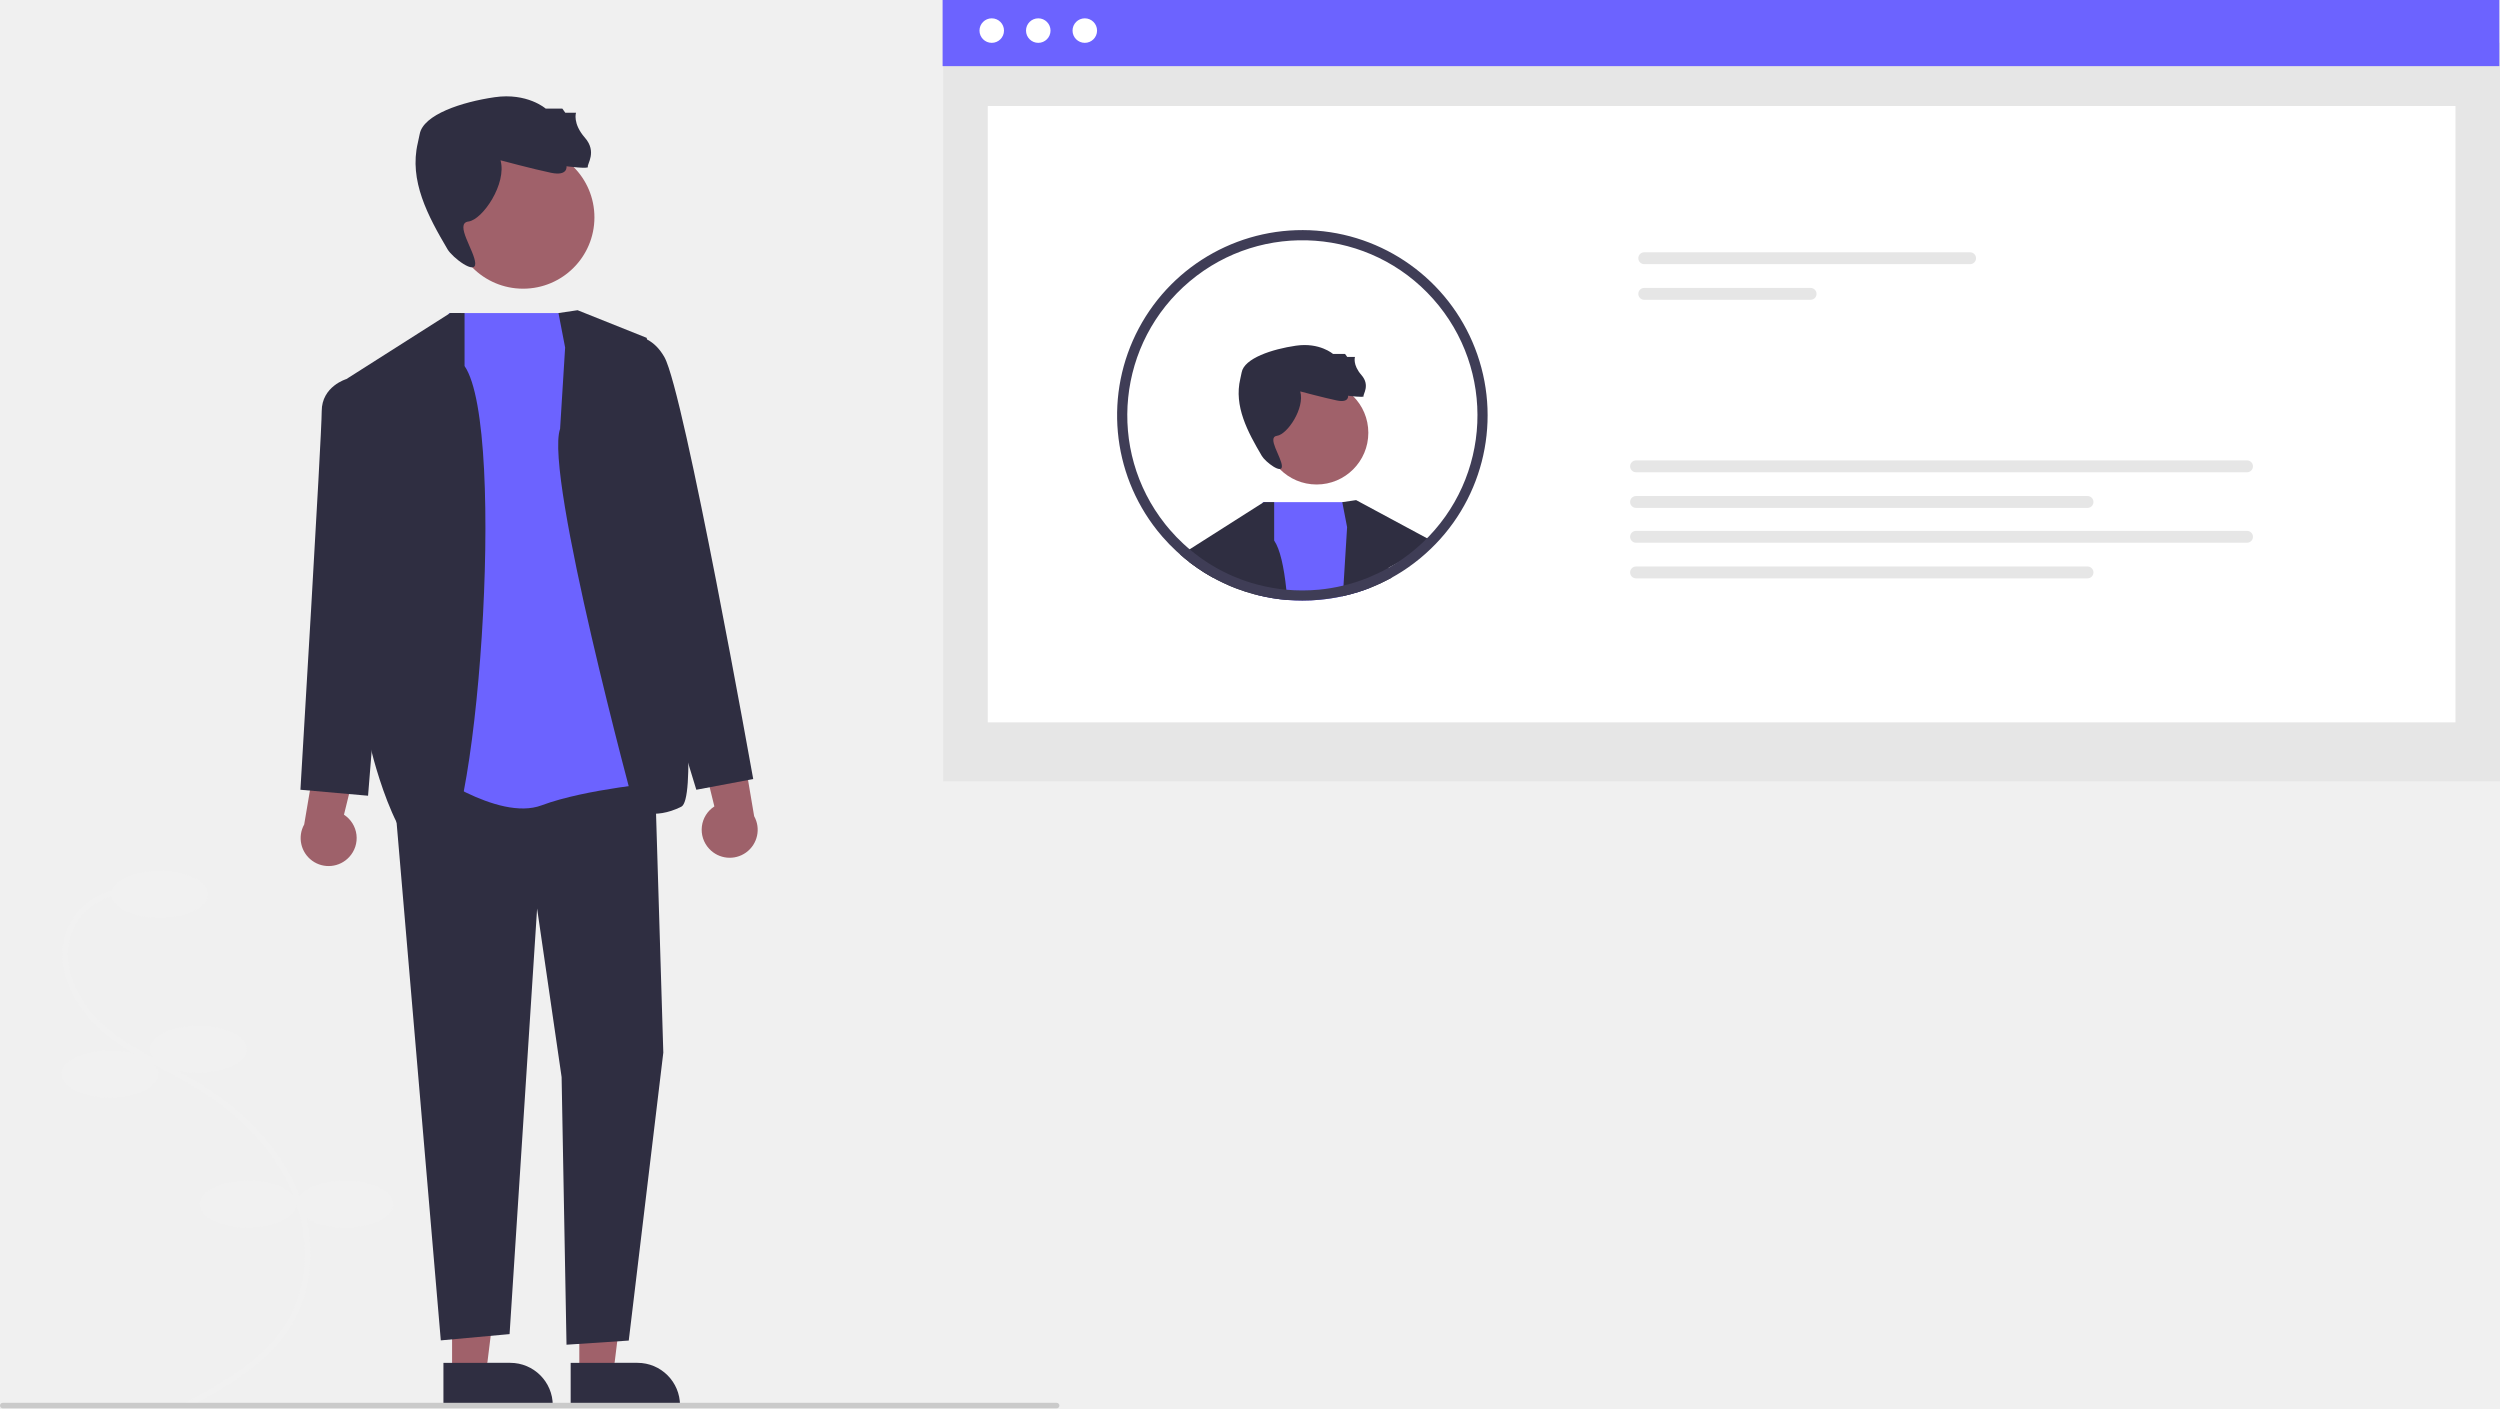
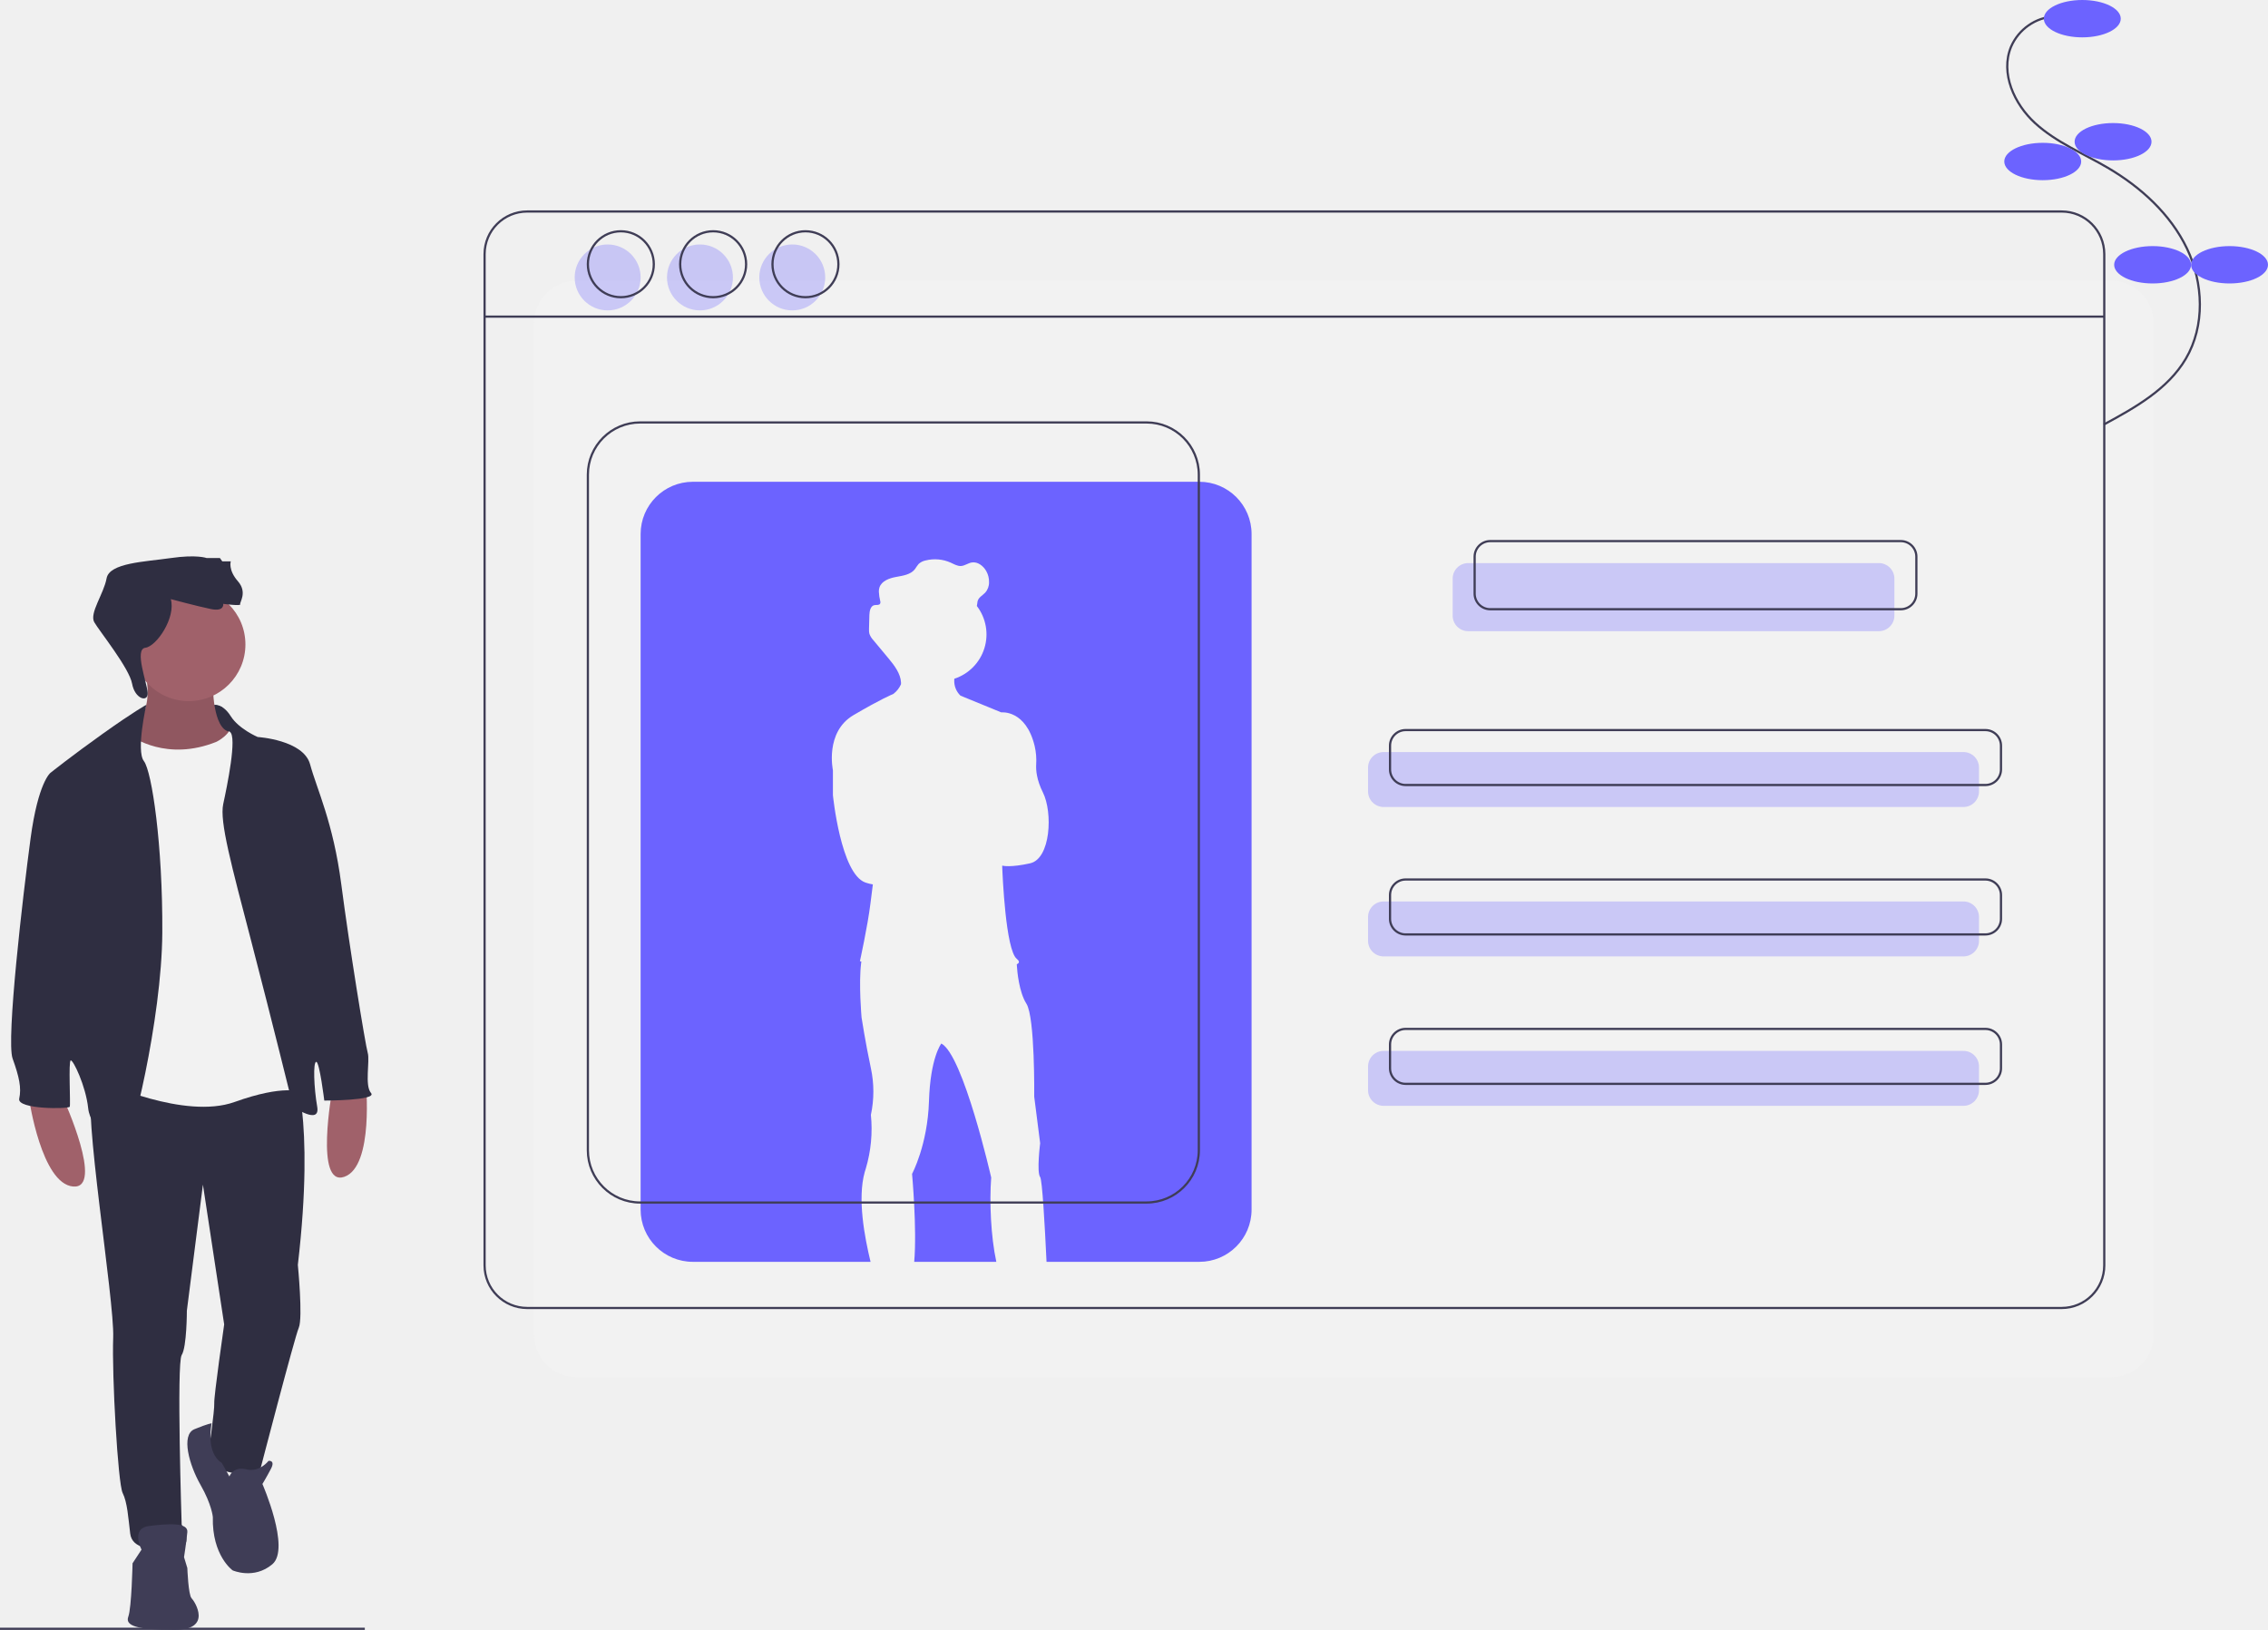
- <svg xmlns="http://www.w3.org/2000/svg" data-name="Layer 1" width="903.807" height="509.145" viewBox="0 0 903.807 509.145">
-   <path d="M216.096,704.318l-.951-1.759c12.753-6.897,28.626-15.481,36.916-29.567,8.172-13.886,8.356-32.743.479-49.211-6.704-14.016-19.018-26.572-35.611-36.313-3.273-1.921-6.709-3.742-10.031-5.503-8.031-4.256-16.336-8.658-23.184-14.903-9.432-8.601-16.568-23.035-11.249-35.891a23.856,23.856,0,0,1,20.677-14.467l.113,1.997a21.861,21.861,0,0,0-18.948,13.248c-4.943,11.947,1.839,25.505,10.754,33.636,6.661,6.074,14.852,10.415,22.773,14.613,3.342,1.771,6.797,3.603,10.108,5.546,16.938,9.943,29.526,22.798,36.403,37.174,8.16,17.061,7.946,36.637-.559,51.089C245.211,688.572,229.068,697.303,216.096,704.318Z" transform="translate(-148.0965 -195.4274)" fill="#f1f1f1" />
-   <ellipse cx="57.72" cy="323.317" rx="17.5" ry="8.5" fill="#f1f1f1" />
-   <ellipse cx="71.72" cy="379.317" rx="17.5" ry="8.5" fill="#f1f1f1" />
-   <ellipse cx="39.72" cy="388.317" rx="17.5" ry="8.5" fill="#f1f1f1" />
-   <ellipse cx="89.72" cy="435.317" rx="17.5" ry="8.5" fill="#f1f1f1" />
-   <ellipse cx="124.72" cy="435.317" rx="17.5" ry="8.5" fill="#f1f1f1" />
-   <rect id="bc1144e2-c94b-4f66-aa77-0b454dfd4174" data-name="Rectangle 62" x="341.011" y="15.429" width="562.796" height="267.056" fill="#e6e6e6" />
-   <rect id="ad6bb9d5-2e55-4525-b077-6ac2d5f26b45" data-name="Rectangle 75" x="357.104" y="38.33" width="530.61" height="222.814" fill="#fff" />
-   <rect id="a1fdfaec-ef9f-458a-9330-7bb8c38fec43" data-name="Rectangle 80" x="340.771" width="562.796" height="23.909" fill="#6c63ff" />
-   <circle id="ac9f2818-2064-46b1-8104-b7d94390836e" data-name="Ellipse 90" cx="358.539" cy="11.059" r="4.431" fill="#fff" />
-   <circle id="bd067119-2054-4d5f-9303-2e8fa40cc410" data-name="Ellipse 91" cx="375.359" cy="11.059" r="4.431" fill="#fff" />
-   <circle id="ee5e9ca0-6fca-449b-8f84-cf683813bd65" data-name="Ellipse 92" cx="392.18" cy="11.059" r="4.431" fill="#fff" />
-   <path id="acae6c4c-8028-4596-98db-d9926d2ed09f-459" data-name="Path 142" d="M742.529,286.635a2.147,2.147,0,0,0,0,4.294H860.333a2.147,2.147,0,0,0,0-4.294Z" transform="translate(-148.0965 -195.4274)" fill="#e6e6e6" />
-   <path id="a061bcdc-636b-4d12-a036-d7339f47b36a-460" data-name="Path 143" d="M742.529,299.518a2.147,2.147,0,0,0,0,4.294H802.67a2.147,2.147,0,0,0,0-4.294Z" transform="translate(-148.0965 -195.4274)" fill="#e6e6e6" />
-   <path id="e4e4593e-e83d-4128-8cd7-f0323b36c2f2-461" data-name="Path 142" d="M739.564,361.871a2.147,2.147,0,0,0,0,4.294H960.447a2.147,2.147,0,0,0,0-4.294Z" transform="translate(-148.0965 -195.4274)" fill="#e6e6e6" />
-   <path id="bf45783c-1d79-4b4f-82bb-39fc8a52f7aa-462" data-name="Path 143" d="M739.564,374.754a2.147,2.147,0,0,0,0,4.294H902.785a2.147,2.147,0,0,0,0-4.294Z" transform="translate(-148.0965 -195.4274)" fill="#e6e6e6" />
-   <path id="b544fc92-6fc6-4255-93fb-dee32d880d89-463" data-name="Path 142" d="M739.564,387.345a2.147,2.147,0,0,0,0,4.294H960.447a2.147,2.147,0,0,0,0-4.294Z" transform="translate(-148.0965 -195.4274)" fill="#e6e6e6" />
-   <path id="e14bb681-aaa1-4454-9da9-28d0809a146c-464" data-name="Path 143" d="M739.564,400.227a2.147,2.147,0,0,0,0,4.294H902.785a2.147,2.147,0,0,0,0-4.294Z" transform="translate(-148.0965 -195.4274)" fill="#e6e6e6" />
-   <circle cx="475.989" cy="156.462" r="18.694" fill="#a0616a" />
-   <path d="M618.165,336.934s8.724,2.337,13.242,3.272,4.05-1.714,4.05-1.714,5.92.779,5.608.156,2.493-3.895-.779-7.633-2.337-6.543-2.337-6.543h-2.804l-.779-1.091h-4.362s-4.823-4.229-13.391-2.983-18.701,4.54-19.636,9.681c-.127.697-.294,1.472-.488,2.29-2.343,9.891,2.635,19.146,7.799,27.903,1.269,2.152,7.407,6.844,7.25,3.625s-5.525-10.45-1.786-10.917S619.879,343.01,618.165,336.934Z" transform="translate(-148.0965 -195.4274)" fill="#2f2e41" />
-   <path d="M613.48,412.325a65.38,65.38,0,0,1-10.699-1.758l.197-3.728L604.615,377.197l.015-.227h32.931l5.168,27.293.697,3.683c-1.364.53-2.743,1.031-4.152,1.47-.016,0-.016.015-.03.015-1.955.606-3.94,1.137-5.941,1.576a68.558,68.558,0,0,1-8.062,1.243,62.045,62.045,0,0,1-6.304.303C617.117,412.552,615.284,412.477,613.48,412.325Z" transform="translate(-148.0965 -195.4274)" fill="#6c63ff" />
-   <path d="M592.309,407.051c-1.364-.591-2.682-1.228-3.985-1.894l-.561-.288c-.379-.197-.773-.409-1.151-.621q-.774-.432-1.501-.864c-.47-.273-.955-.561-1.424-.849-.03-.015-.045-.03-.075-.03-1.637-1.046-3.243-2.122-4.789-3.288q-.386-.296-.773-.591l-.272-4.364.394-.243L604.615,377.197l.363-.227.03-.015,3.728.015v13.882c2.107,3.046,3.531,9.426,4.41,17.776.121,1.197.227,2.425.334,3.698a65.38,65.38,0,0,1-10.699-1.758c-.379-.076-.743-.167-1.122-.273a62.702,62.702,0,0,1-6.516-2.091c-.652-.243-1.288-.5-1.925-.758l-.061-.03C592.885,407.294,592.582,407.173,592.309,407.051Z" transform="translate(-148.0965 -195.4274)" fill="#2f2e41" />
-   <path d="M586.612,404.248q-.774-.432-1.501-.864c-.47-.273-.955-.561-1.424-.849-.03-.015-.045-.03-.075-.03-1.637-1.046-3.243-2.122-4.789-3.288q-.386-.296-.773-.591c-.121-.106-.242-.197-.379-.303-.969-.743-1.909-1.515-2.819-2.334-.045-.03-.075-.076-.121-.106a10.422,10.422,0,0,1,3.046-1.622l1.076.318,7.668,2.303.045,3.107Z" transform="translate(-148.0965 -195.4274)" fill="#2f2e41" />
-   <path d="M651.184,404.293c-.455.242-.909.485-1.364.712-.107.061-.197.106-.288.152-.607.303-1.197.606-1.803.894-.016.015-.046.015-.046.03-.03.015-.075.03-.106.045-1.364.652-2.743,1.258-4.153,1.818-1.364.53-2.743,1.031-4.152,1.47-.016,0-.016.015-.03.015-1.955.606-3.94,1.137-5.941,1.576a12.506,12.506,0,0,1,.485-3.683l.015-.212,1.304-21.095-1.743-9.047,5.001-.743L665.869,391.033s-3.031,3.031-15.473,9.487C649.296,401.091,650.911,402.99,651.184,404.293Z" transform="translate(-148.0965 -195.4274)" fill="#2f2e41" />
-   <path d="M624.907,408.612c-1.971.182-3.971.273-5.971.273-1.94,0-3.865-.076-5.789-.258.121,1.197.227,2.425.334,3.698,1.803.152,3.637.227,5.456.227a62.045,62.045,0,0,0,6.304-.303,68.558,68.558,0,0,0,8.062-1.243,12.506,12.506,0,0,1,.485-3.683l.015-.212A62.996,62.996,0,0,1,624.907,408.612Zm57.268-85.047A66.972,66.972,0,1,0,566.441,387.184c.606.758,1.228,1.515,1.864,2.243.061.061.091.106.136.152a63.821,63.821,0,0,0,4.986,5.137c.425.394.864.788,1.303,1.167.046.03.076.076.121.106.909.818,1.849,1.591,2.819,2.334.137.106.258.197.379.303q.387.296.773.591c1.546,1.167,3.152,2.243,4.789,3.288.03,0,.045.015.075.03.47.288.955.576,1.424.849q.728.432,1.501.864c.379.212.773.424,1.151.621l.561.288c1.303.667,2.622,1.303,3.985,1.894.273.121.576.242.849.364l.061.03c.636.258,1.273.515,1.925.758a62.702,62.702,0,0,0,6.516,2.091c.379.106.743.197,1.122.273a65.38,65.38,0,0,0,10.699,1.758c1.803.152,3.637.227,5.456.227a62.045,62.045,0,0,0,6.304-.303,68.558,68.558,0,0,0,8.062-1.243c2.001-.439,3.986-.97,5.941-1.576.015,0,.015-.015.03-.015,1.409-.439,2.788-.94,4.152-1.47,1.41-.561,2.789-1.167,4.153-1.818.03-.015.075-.03.106-.045,0-.015.03-.015.046-.03.606-.288,1.197-.591,1.803-.894.091-.046.181-.091.288-.152.454-.227.909-.47,1.364-.712.03-.015.045-.03.075-.045,1.197-.667,2.38-1.364,3.547-2.106.318-.197.636-.394.955-.621.47-.288.924-.606,1.364-.924.591-.409,1.182-.833,1.758-1.273a4.679,4.679,0,0,0,.545-.409c1.41-1.061,2.773-2.182,4.076-3.364a66.914,66.914,0,0,0,18.67-71.984Zm-19.807,68.074a64.792,64.792,0,0,1-5.152,4.364c-.394.303-.804.606-1.212.879-.394.303-.788.591-1.197.864-.349.243-.697.485-1.061.712-.03.03-.075.045-.106.076-.258.182-.531.349-.788.515-.804.5-1.637,1-2.455,1.47-.197.106-.379.227-.576.333-.107.061-.212.121-.334.182-.454.258-.909.485-1.364.727-.061.045-.136.061-.197.106a.112.112,0,0,0-.061.03c-.318.167-.636.318-.955.47-.273.136-.531.273-.804.394-1.106.53-2.243,1.03-3.379,1.5-1.197.485-2.409.924-3.637,1.334-.303.106-.622.227-.94.318-1.44.455-2.879.864-4.349,1.197a62.996,62.996,0,0,1-8.895,1.5c-1.971.182-3.971.273-5.971.273-1.94,0-3.865-.076-5.789-.258a62.373,62.373,0,0,1-10.169-1.788c-.121-.03-.258-.061-.379-.091a58.111,58.111,0,0,1-8.017-2.728c-.136-.061-.288-.106-.409-.167-.152-.061-.288-.106-.409-.167-.152-.061-.288-.121-.424-.182-1.137-.5-2.243-1.046-3.349-1.606l-.516-.273c-.985-.515-1.955-1.046-2.91-1.637-.333-.182-.682-.394-1.015-.606-.379-.227-.758-.47-1.122-.712q-.135-.091-.272-.182c-.849-.576-1.712-1.152-2.531-1.773-.576-.424-1.137-.833-1.697-1.273-.364-.273-.727-.561-1.076-.864-.227-.167-.454-.364-.682-.561-.303-.258-.606-.515-.909-.788-.47-.379-.909-.803-1.334-1.197a60.229,60.229,0,0,1-4.834-5.001c-.515-.576-1-1.152-1.47-1.758a3.647,3.647,0,0,1-.303-.379,63.298,63.298,0,1,1,93.048,6.744Z" transform="translate(-148.0965 -195.4274)" fill="#3f3d56" />
-   <polygon points="163.436 496.698 175.696 496.697 181.528 449.409 163.434 449.41 163.436 496.698" fill="#a0616a" />
-   <path d="M308.406,688.123l24.144-.001h.001A15.387,15.387,0,0,1,347.937,703.508v.5l-39.531.001Z" transform="translate(-148.0965 -195.4274)" fill="#2f2e41" />
-   <polygon points="209.436 496.698 221.696 496.697 227.528 449.409 209.434 449.41 209.436 496.698" fill="#a0616a" />
-   <path d="M354.406,688.123l24.144-.001h.001A15.387,15.387,0,0,1,393.937,703.508v.5l-39.531.001Z" transform="translate(-148.0965 -195.4274)" fill="#2f2e41" />
-   <path d="M274.333,505.267a10.056,10.056,0,0,0-1.883-15.304l8.518-34.705-17.492,6.233-5.407,32.001a10.11,10.11,0,0,0,16.265,11.775Z" transform="translate(-148.0965 -195.4274)" fill="#9e616a" />
-   <path d="M404.474,502.267a10.056,10.056,0,0,1,1.883-15.304L397.839,452.259l17.492,6.233,5.407,32.001a10.11,10.11,0,0,1-16.265,11.775Z" transform="translate(-148.0965 -195.4274)" fill="#9e616a" />
-   <polygon points="142.367 285.513 159.36 484.578 184.224 482.311 194.175 328.461 203.033 389.379 204.807 486.145 227.307 484.645 239.801 380.545 236.736 279.728 151.319 271.078 142.367 285.513" fill="#2f2e41" />
-   <circle cx="189.112" cy="78.582" r="25.786" fill="#a0616a" />
-   <path d="M329.043,253.381s12.033,3.223,18.265,4.513,5.587-2.364,5.587-2.364,8.165,1.074,7.736.215,3.438-5.372-1.074-10.529-3.223-9.025-3.223-9.025h-3.868l-1.074-1.504H345.374s-6.652-5.833-18.471-4.114-25.795,6.263-27.084,13.354c-.175.962-.405,2.03-.672,3.159-3.232,13.644,3.635,26.409,10.757,38.487,1.75,2.968,10.217,9.441,10,5s-7.621-14.414-2.464-15.059S331.407,261.762,329.043,253.381Z" transform="translate(-148.0965 -195.4274)" fill="#2f2e41" />
-   <path d="M310.376,308.604h45.412l32.11,169.575s-27.994,2.394-43.994,8.394-42.598-13.706-42.598-13.706Z" transform="translate(-148.0965 -195.4274)" fill="#6c63ff" />
-   <path d="M316.045,327.754V308.604l-5.142-.031-37.567,23.885,8.152,130.863s9.648,43.658,24.282,43.205S331.687,350.435,316.045,327.754Z" transform="translate(-148.0965 -195.4274)" fill="#2f2e41" />
-   <path d="M285.404,336.073l-12.067-3.615s-8.933,2.615-8.933,11.615-7.697,136.868-7.697,136.868l24.451,2.161,5.246-65.029Z" transform="translate(-148.0965 -195.4274)" fill="#2f2e41" />
-   <path d="M352.404,321.073l-2.405-12.469,6.905-1.031,25,10s22.5,164.5,12.5,169.5-16.752,1.126-16.752,1.126S344.76,366.873,350.582,350.473Z" transform="translate(-148.0965 -195.4274)" fill="#2f2e41" />
-   <path d="M364.404,320.073l4.267-1.857s12.523-6.206,19.628,6.326,32.105,152.531,32.105,152.531l-20.57,3.868-15.379-50.384Z" transform="translate(-148.0965 -195.4274)" fill="#2f2e41" />
-   <path d="M530.096,704.573h-381a1,1,0,1,1,0-2h381a1,1,0,0,1,0,2Z" transform="translate(-148.0965 -195.4274)" fill="#cacaca" />
+ <svg xmlns="http://www.w3.org/2000/svg" id="fe80fb2b-bcaf-407e-919b-306adc32f78b" data-name="Layer 1" width="1032" height="741.753" viewBox="0 0 1032 741.753">
+   <line y1="741.253" x2="166" y2="741.253" fill="none" stroke="#3f3d56" stroke-miterlimit="10" />
+   <rect x="243" y="127.753" width="737" height="499" rx="19.398" fill="#f2f2f2" />
+   <rect x="220.5" y="96.253" width="737" height="499" rx="19.398" fill="none" stroke="#3f3d56" stroke-miterlimit="10" />
+   <line x1="220.5" y1="144.093" x2="957.5" y2="144.093" fill="none" stroke="#3f3d56" stroke-miterlimit="10" />
+   <rect x="661" y="256.253" width="201" height="31" rx="7.093" fill="#6c63ff" opacity="0.3" />
+   <rect x="622.5" y="342.253" width="278" height="25" rx="7.093" fill="#6c63ff" opacity="0.3" />
+   <rect x="622.5" y="410.253" width="278" height="25" rx="7.093" fill="#6c63ff" opacity="0.3" />
+   <rect x="622.5" y="478.253" width="278" height="25" rx="7.093" fill="#6c63ff" opacity="0.3" />
+   <rect x="671" y="246.253" width="201" height="31" rx="7.093" fill="none" stroke="#3f3d56" stroke-miterlimit="10" />
+   <rect x="632.5" y="332.253" width="278" height="25" rx="7.093" fill="none" stroke="#3f3d56" stroke-miterlimit="10" />
+   <rect x="632.5" y="400.253" width="278" height="25" rx="7.093" fill="none" stroke="#3f3d56" stroke-miterlimit="10" />
+   <rect x="632.5" y="468.253" width="278" height="25" rx="7.093" fill="none" stroke="#3f3d56" stroke-miterlimit="10" />
+   <circle cx="276.5" cy="126.253" r="15" fill="#6c63ff" opacity="0.3" />
+   <circle cx="318.5" cy="126.253" r="15" fill="#6c63ff" opacity="0.3" />
+   <circle cx="360.5" cy="126.253" r="15" fill="#6c63ff" opacity="0.3" />
+   <circle cx="282.5" cy="120.253" r="15" fill="none" stroke="#3f3d56" stroke-miterlimit="10" />
+   <circle cx="324.5" cy="120.253" r="15" fill="none" stroke="#3f3d56" stroke-miterlimit="10" />
+   <circle cx="366.5" cy="120.253" r="15" fill="none" stroke="#3f3d56" stroke-miterlimit="10" />
+   <path d="M537.854,653.379c-2.511-11.568-3.177-27.369-2.333-38.36,0,0-12.698-55.786-22.69-60.991l-.003.003c-.153.197-5.002,6.554-5.617,26.224-.625,19.983-7.7,33.097-7.7,33.097s2.29,24.908.98,40.028Z" transform="translate(-84.5 -79.12639)" fill="#6c63ff" />
+   <path d="M630.228,298.379H399.772A23.772,23.772,0,0,0,376,322.151V629.607a23.772,23.772,0,0,0,23.772,23.772h80.855c-2.7-11.199-6.057-28.691-2.657-40.852l-.002-.008.002.005c.159-.568.327-1.127.516-1.67a63.497,63.497,0,0,0,2.292-24.354,50.609,50.609,0,0,0,0-21.232c-2.498-11.656-4.246-23.105-4.246-23.105s-1.377-15.402-.175-24.844c.027-.207.058-.404.087-.605-.424-.097-.662-.152-.662-.152s3.539-16.028,4.788-26.227c.295-2.408.683-5.46,1.103-8.715a20.94,20.94,0,0,1-3.393-.86c-11.24-3.955-14.779-39.758-14.779-39.758V429.656s-3.747-17.381,9.367-25.083c12.628-7.416,17.67-9.446,18.026-9.586.096-.069.19-.131.288-.207a11.061,11.061,0,0,0,3.29-4.234q.026-.429.012-.852c-.213-4.067-3.044-7.765-5.73-10.992q-3.437-4.129-6.873-8.257a8.072,8.072,0,0,1-1.77-2.865,6.604,6.604,0,0,1-.187-1.804q-.003-.337.004-.673.056-3.078.167-6.155c.064-1.792.516-4.054,2.271-4.422.913-.192,2.121.142,2.604-.656a1.565,1.565,0,0,0,.117-1.061c-.006.027-.007.054-.015.081-.006-.033-.012-.067-.018-.1a22.437,22.437,0,0,1-.651-4.386,5.842,5.842,0,0,1,.282-1.97c1.017-2.975,4.518-4.196,7.611-4.757,3.094-.561,6.567-1.044,8.508-3.517a26.951,26.951,0,0,1,1.689-2.374,6.63,6.63,0,0,1,3.166-1.597,17.498,17.498,0,0,1,11.506,1.021c1.496.683,3,1.602,4.641,1.498,1.705-.108,3.162-1.308,4.845-1.6,2.719-.472,5.319,1.566,6.659,3.978a9.851,9.851,0,0,1,1.233,5.023,6.912,6.912,0,0,1-1.764,4.741c-1.17,1.241-2.916,2.094-3.402,3.73-.198.666-.152,1.383-.327,2.055-.022.084-.057.162-.086.244.032.042.067.081.099.123a21.231,21.231,0,0,1-10.332,33.019c-.008.211-.016.421-.015.633a9.173,9.173,0,0,0,2.84,7.065l18.547,7.606s11.166-1.353,15.195,15.31a28.826,28.826,0,0,1,.69,8.457c-.146,2.513.195,6.936,3.057,12.66,4.579,9.159,3.539,30.182-5.828,32.264-8.872,1.972-12.324,1.143-12.664,1.05l-.02.368c.146,3.945,1.55,37.969,6.648,42.086,1.41,1.138,1.14,1.908-.016,2.426l.003.003s.009.219.031.612c.153,2.488.94,11.965,4.353,17.357,3.956,6.245,3.541,42.257,3.541,42.257l2.704,21.232s-1.664,13.114,0,15.402c.946,1.298,2.091,21.404,2.905,38.57h69.53A23.772,23.772,0,0,0,654,629.607V322.151A23.772,23.772,0,0,0,630.228,298.379Z" transform="translate(-84.5 -79.12639)" fill="#6c63ff" />
+   <rect x="267.5" y="192.253" width="278" height="355" rx="23.772" fill="none" stroke="#3f3d56" stroke-miterlimit="10" />
+   <path d="M185.324,400.757S176,398,174,401s2.727,24.748,2.727,24.748l20.546,1.249-7.17-18.107Z" transform="translate(-84.5 -79.12639)" fill="#2f2e41" />
+   <path d="M113.444,579.347s18.695,41.042,4.298,39.753-19.984-39.753-19.984-39.753Z" transform="translate(-84.5 -79.12639)" fill="#a0616a" />
+   <path d="M235.711,575.071s-8.201,44.348,5.455,39.611,9.764-43.409,9.764-43.409Z" transform="translate(-84.5 -79.12639)" fill="#a0616a" />
+   <path d="M181.347,390.466s-.215,20.629,7.736,21.703-4.513,12.033-4.513,12.033l-14.182,2.793L149.974,425.492l-9.025-11.604s15.901-7.521,9.025-30.943Z" transform="translate(-84.5 -79.12639)" fill="#a0616a" />
+   <path d="M181.347,390.466s-.215,20.629,7.736,21.703-4.513,12.033-4.513,12.033l-14.182,2.793L149.974,425.492l-9.025-11.604s15.901-7.521,9.025-30.943Z" transform="translate(-84.5 -79.12639)" opacity="0.1" />
+   <path d="M217.876,564.95s10.099,21.703,2.149,89.82c0,0,2.364,24.067.43,28.579s-17.835,65.754-17.835,65.754-20.414,4.513-23.207-9.025c0,0,2.793-19.339,2.579-22.348s4.513-35.885,4.513-35.885l-9.67-63.605-7.306,57.373s0,16.546-2.364,20.199,0,77.142,0,77.142,6.661,11.174-3.438,11.389-19.124-.215-19.984-7.306-1.289-14.182-3.438-18.48-4.942-53.505-4.298-70.696-14.182-105.507-9.455-114.747S217.876,564.95,217.876,564.95Z" transform="translate(-84.5 -79.12639)" fill="#2f2e41" />
+   <circle cx="85.888" cy="293.29" r="25.786" fill="#a0616a" />
+   <path d="M144.602,414.318s15.686,11.604,38.464,2.364c0,0,7.521-3.653,6.876-9.24s15.686,44.91,15.686,44.91l16.546,87.886-.86,35.885s-7.306-3.653-30.083,4.513-59.952-9.24-59.952-9.24l1.289-92.184,1.289-53.72,3.438-11.818S139.015,410.45,144.602,414.318Z" transform="translate(-84.5 -79.12639)" fill="#f2f2f2" />
+   <path d="M182.063,399.893s3.796-.617,7.449,5.185,12.248,9.455,12.248,9.455,20.843,1.289,23.852,12.463,10.529,26.43,14.182,54.58,10.959,73.06,12.033,76.713-1.504,14.827,1.504,18.265-21.273,3.438-21.273,3.438-2.149-17.62-3.653-17.62-1.074,11.818.43,20.414-10.959,0-10.959,0-9.67-39.323-18.91-74.779S184.355,452.997,186.074,445.046s6.446-30.728,3.008-32.877S182.063,399.893,182.063,399.893Z" transform="translate(-84.5 -79.12639)" fill="#2f2e41" />
+   <path d="M151.076,399.874s-5.614,3.055-19.796,13.155-23.852,17.835-23.852,17.835-5.587,4.298-9.025,29.868S87.229,552.487,90.237,560.867s4.083,13.323,3.008,18.265,22.563,4.727,22.992,3.653-.645-20.629.43-21.058,6.876,11.604,7.951,21.703,13.538,18.05,16.331,18.05,17.191-58.233,17.405-97.986-4.727-73.275-8.38-78.002S151.076,399.874,151.076,399.874Z" transform="translate(-84.5 -79.12639)" fill="#2f2e41" />
+   <path d="M188.867,751.037s1.719-4.727,7.736-3.223,10.099-3.868,10.099-3.868,3.223-.43,1.074,3.653-3.868,6.876-3.868,6.876,12.893,29.439,4.513,36.53-18.05,2.793-18.05,2.793-9.455-6.661-9.025-24.282c0,0-.43-5.587-5.587-14.612s-9.025-22.777-2.793-25.356,7.835-2.674,7.835-2.674-2.916,13.337,4.616,17.998Z" transform="translate(-84.5 -79.12639)" fill="#3f3d56" />
+   <path d="M148.9,784.344s-5.157-9.67,3.438-10.744,17.835-1.719,17.405,2.793-1.504,11.389-1.504,11.389l1.504,4.942s.43,12.248,1.934,13.752,9.67,14.397-7.736,14.397-22.563-1.934-21.058-6.017,1.934-24.282,1.934-24.282Z" transform="translate(-84.5 -79.12639)" fill="#3f3d56" />
+   <path d="M162.222,351.788s12.033,3.223,18.265,4.513,5.587-2.364,5.587-2.364,8.165,1.074,7.736.215,3.438-5.372-1.074-10.529-3.223-9.025-3.223-9.025h-3.868l-1.074-1.504h-6.017s-4.513-1.719-16.331,0-27.935,2.149-29.224,9.24-7.951,15.901-5.587,19.984,15.901,20.843,17.191,27.935,7.309,8.667,7.093,4.226-6.233-19.912-1.076-20.557S164.586,360.168,162.222,351.788Z" transform="translate(-84.5 -79.12639)" fill="#2f2e41" />
+   <path d="M1019.381,86.584a22.982,22.982,0,0,0-19.81,13.851c-4.954,11.974,1.424,26.039,10.999,34.77s21.874,13.722,33.048,20.282c15.01,8.811,28.497,21.043,36.007,36.744s8.309,35.15-.519,50.15c-8.194,13.922-23.093,22.255-37.302,29.94" transform="translate(-84.5 -79.12639)" fill="none" stroke="#3f3d56" stroke-miterlimit="10" />
+   <ellipse cx="947.5" cy="8.5" rx="17.5" ry="8.5" fill="#6c63ff" />
+   <ellipse cx="961.5" cy="64.5" rx="17.5" ry="8.5" fill="#6c63ff" />
+   <ellipse cx="929.5" cy="73.5" rx="17.5" ry="8.5" fill="#6c63ff" />
+   <ellipse cx="979.5" cy="120.5" rx="17.5" ry="8.5" fill="#6c63ff" />
+   <ellipse cx="1014.5" cy="120.5" rx="17.5" ry="8.5" fill="#6c63ff" />
</svg>
